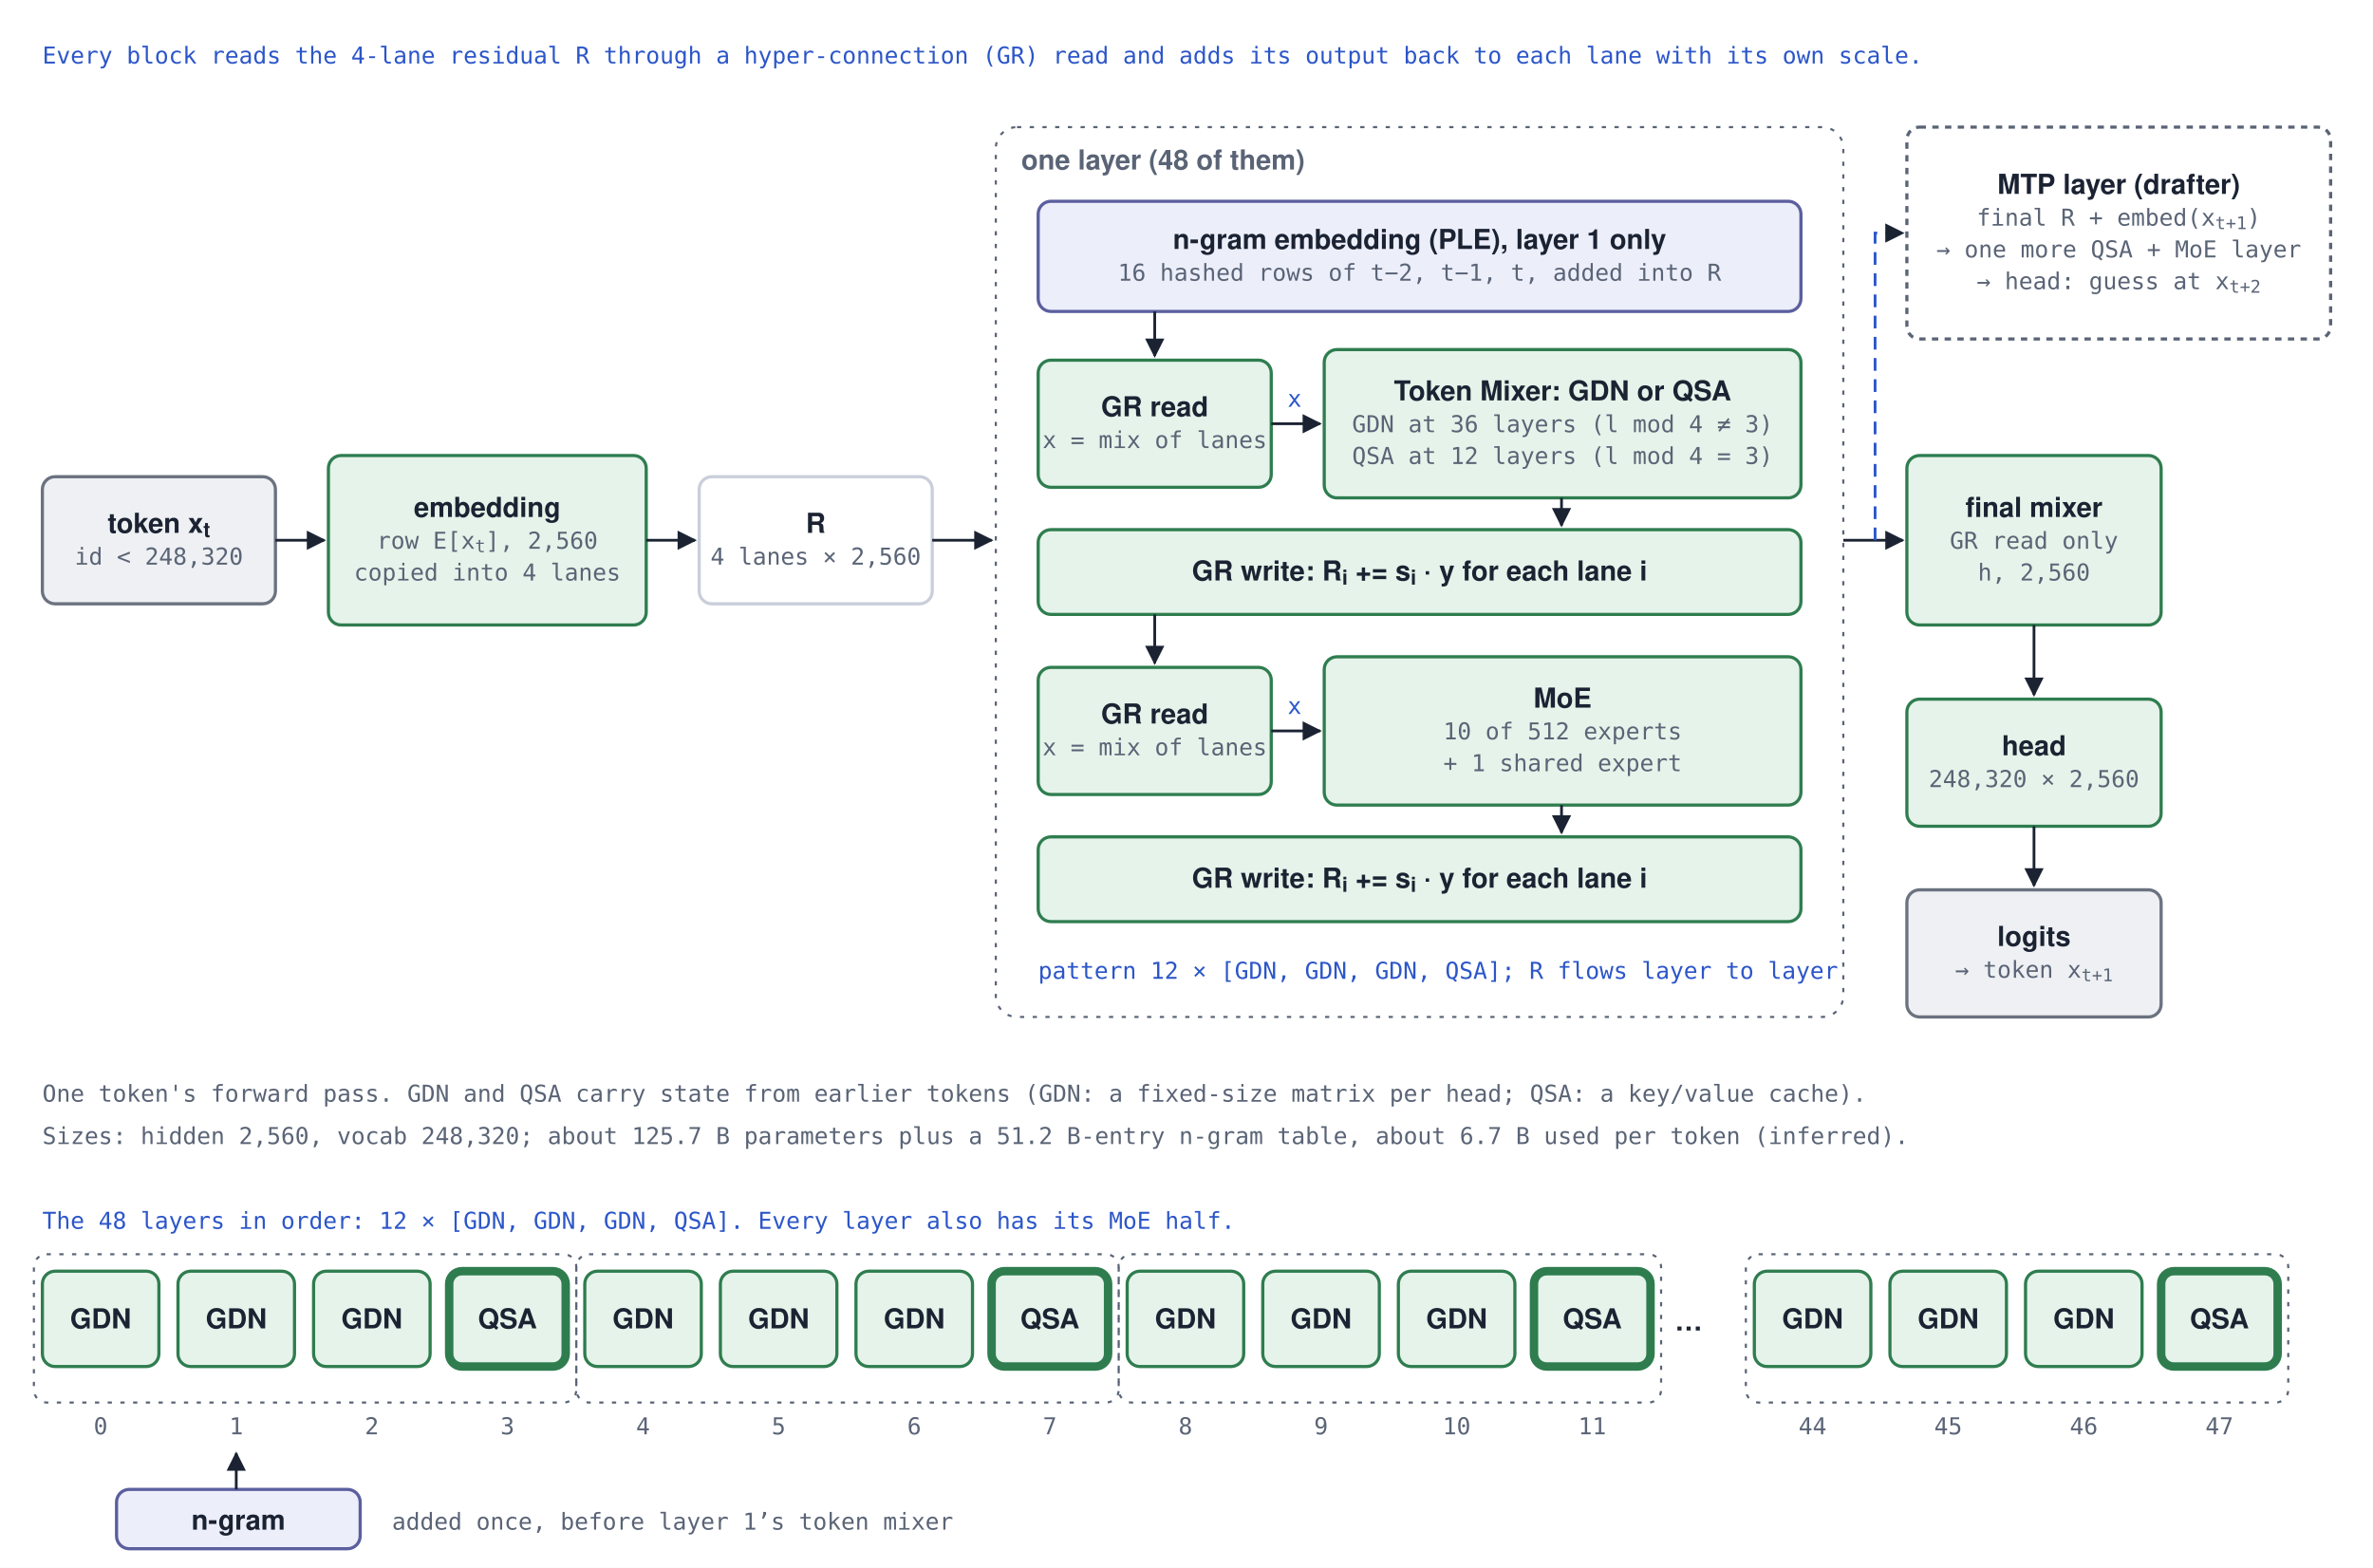
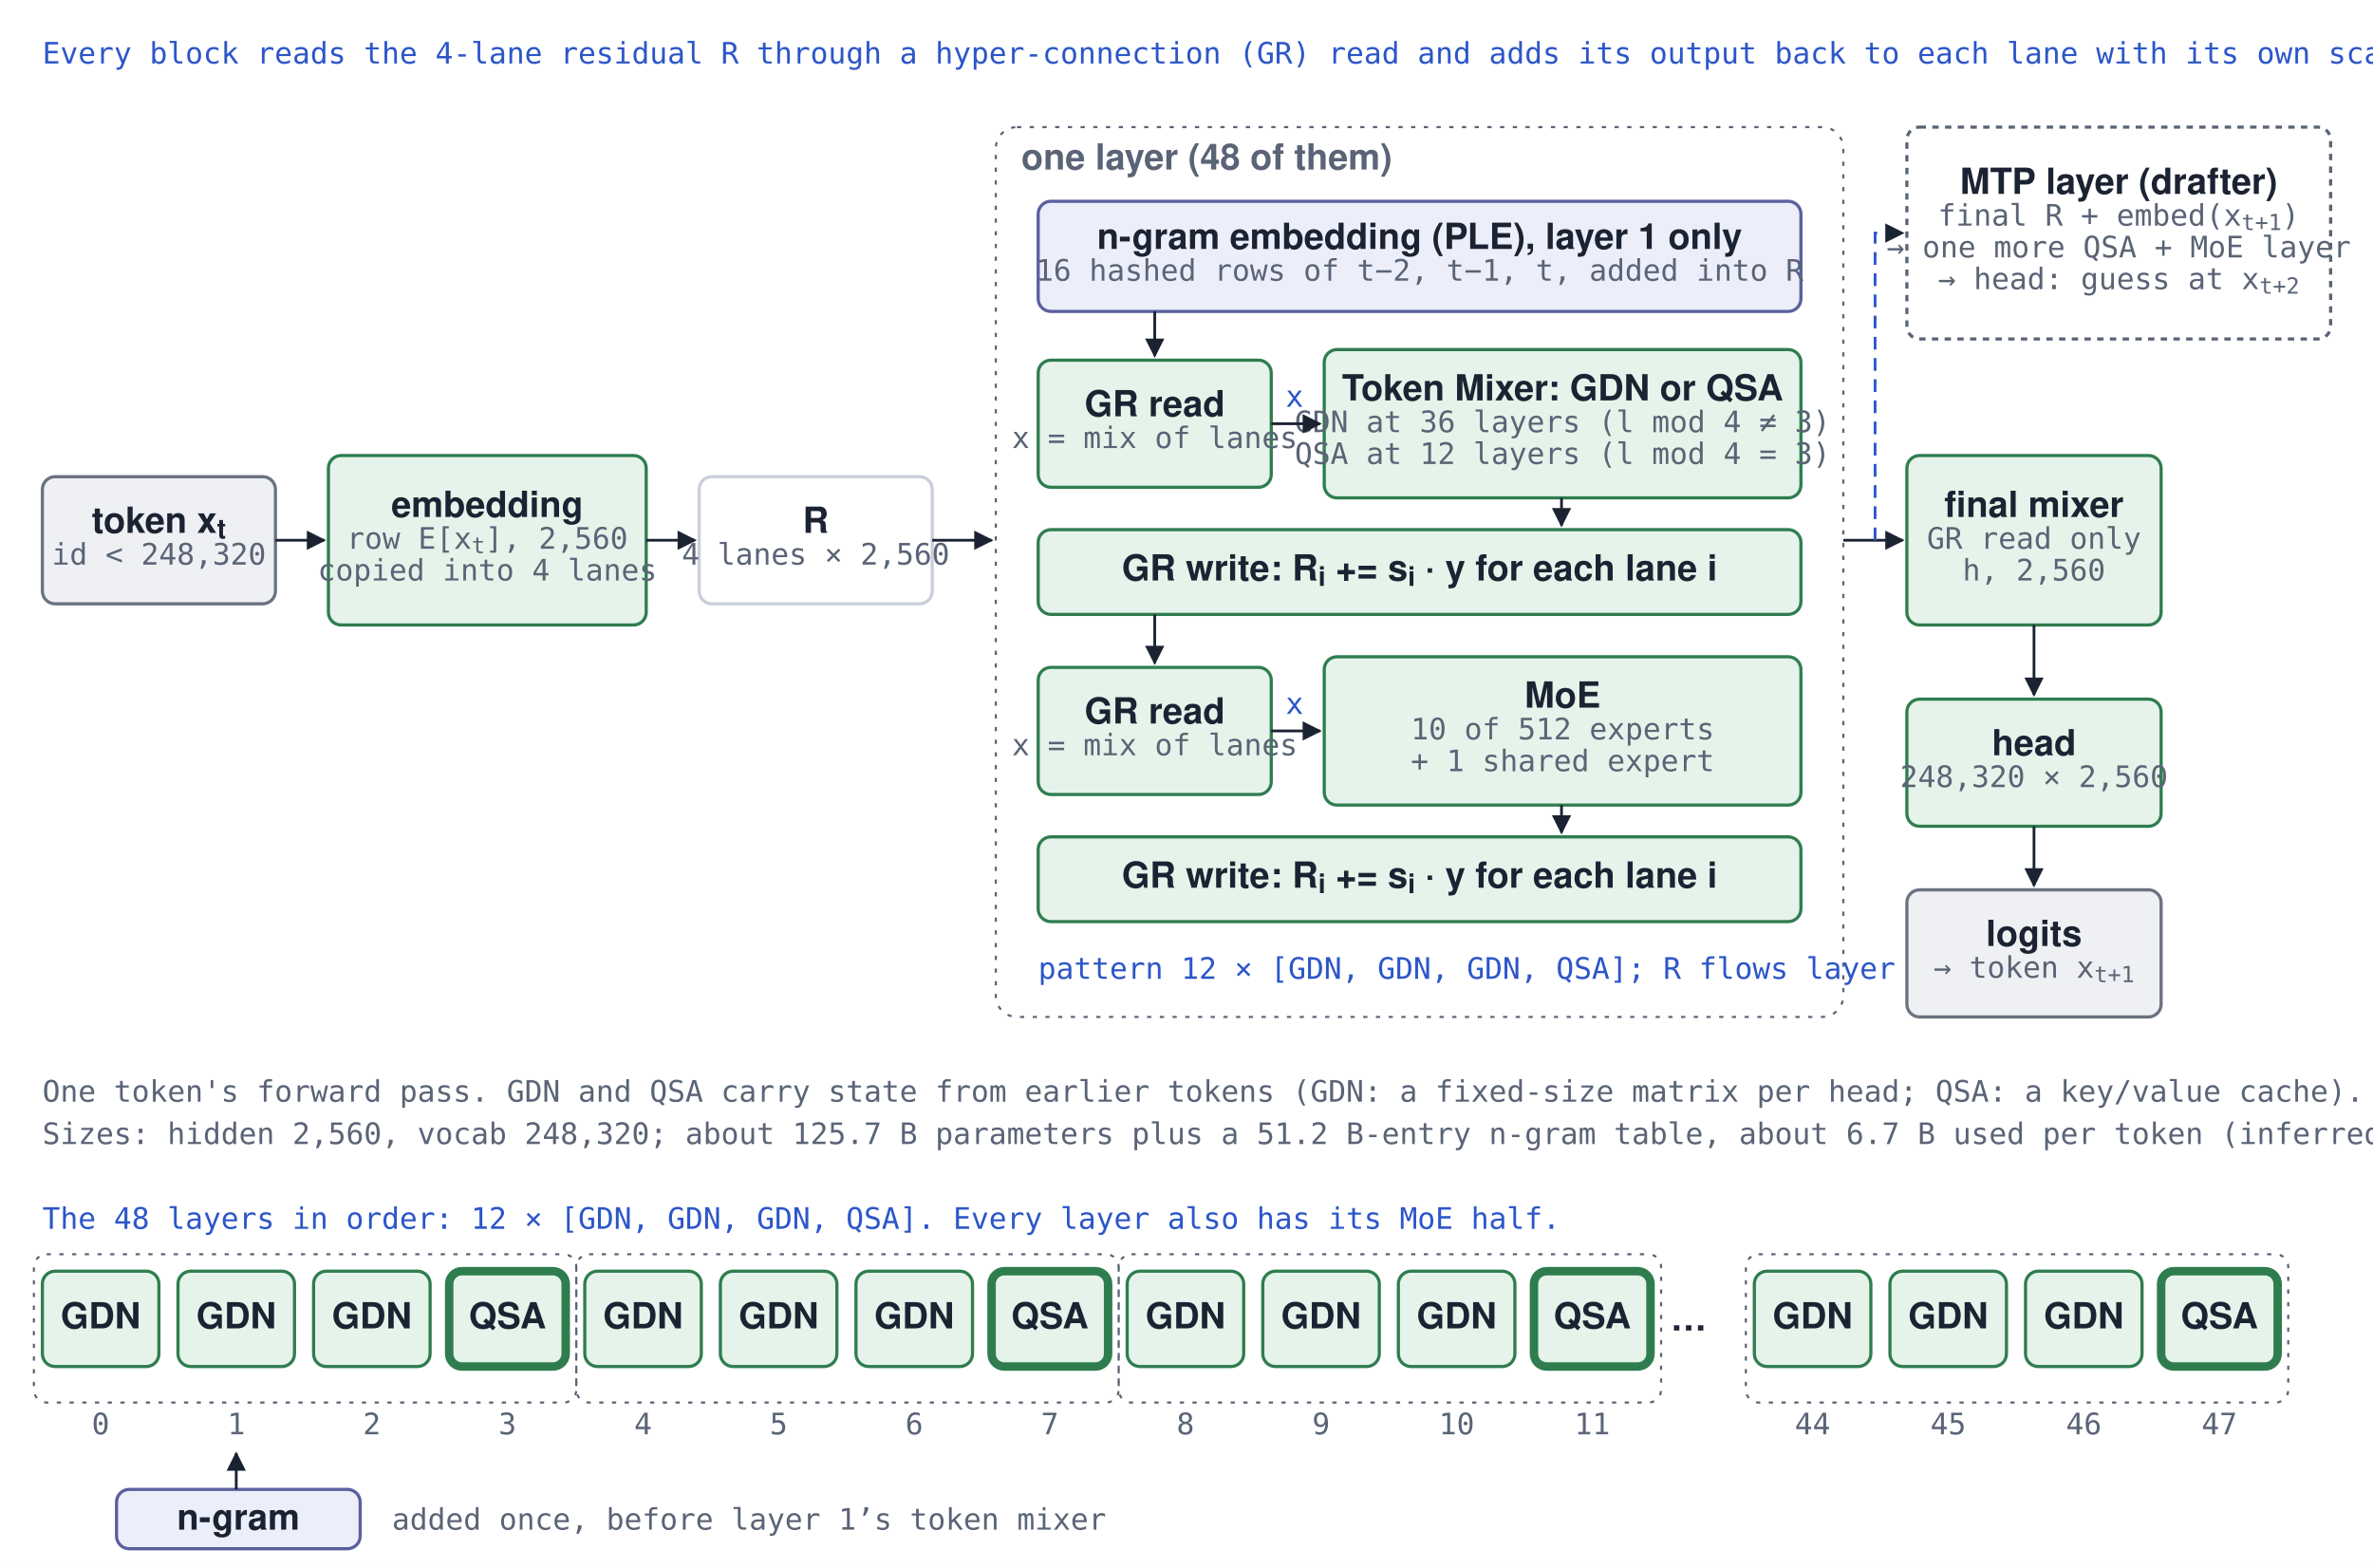
<svg xmlns="http://www.w3.org/2000/svg" viewBox="0 0 1120 740" role="img" aria-label="Flash-Next forward pass for one token: embedding into four residual lanes, 48 layers of a token mixer half and a MoE half each wrapped by a hyper-connection, the n-gram embedding added before layer 1, the final mixer and the head; the MTP layer predicts one more token">
  <rect width="100%" height="100%" fill="#ffffff" />
-   <style>rect.ok{fill:#e5f3ea;stroke:#2f7d4f;stroke-width:1.5}rect.ref{fill:#fbf0dc;stroke:#a86a12;stroke-width:1.5;stroke-dasharray:5 3}rect.mix{fill:#e5f3ea;stroke:#a86a12;stroke-width:1.5;stroke-dasharray:5 3}rect.wt{fill:#eceefa;stroke:#5b5f9e;stroke-width:1.5}rect.dat{fill:#fff;stroke:#c9cfda;stroke-width:1.5}rect.host2{fill:#eef0f3;stroke:#6b7280;stroke-width:1.5}rect.st{fill:#fbf0dc;stroke:#a86a12;stroke-width:1.5}rect.spec{fill:none;stroke:#5a6476;stroke-width:1.5;stroke-dasharray:3 3}rect.bar{fill:#2c56c9}rect.bar2{fill:#b0245e}text.tm{font:600 11px Menlo,monospace;fill:#b0245e}rect.grp{fill:none;stroke:#5a6476;stroke-width:1;stroke-dasharray:2 4}text{fill:#1b2333}text.t{font:600 13px Helvetica,Arial,sans-serif}text.m{font:11px Menlo,monospace;fill:#5a6476}text.al{font:11px Menlo,monospace;fill:#2c56c9}text.gt{font:600 13px Helvetica,Arial,sans-serif;fill:#5a6476}polyline.ar{fill:none;stroke:#1b2333;stroke-width:1.3}polyline.dash{stroke-dasharray:6 4;stroke:#2c56c9}.ahp{fill:#1b2333}</style>
+   <style>rect.ok{fill:#e5f3ea;stroke:#2f7d4f;stroke-width:1.5}rect.ref{fill:#fbf0dc;stroke:#a86a12;stroke-width:1.5;stroke-dasharray:5 3}rect.mix{fill:#e5f3ea;stroke:#a86a12;stroke-width:1.5;stroke-dasharray:5 3}rect.wt{fill:#eceefa;stroke:#5b5f9e;stroke-width:1.5}rect.dat{fill:#fff;stroke:#c9cfda;stroke-width:1.5}rect.host2{fill:#eef0f3;stroke:#6b7280;stroke-width:1.5}rect.st{fill:#fbf0dc;stroke:#a86a12;stroke-width:1.5}rect.spec{fill:none;stroke:#5a6476;stroke-width:1.5;stroke-dasharray:3 3}rect.bar{fill:#2c56c9}rect.bar2{fill:#b0245e}text.tm{font:600 14px Menlo,monospace;fill:#b0245e}rect.grp{fill:none;stroke:#5a6476;stroke-width:1;stroke-dasharray:2 4}text{fill:#1b2333}text.t{font:600 17px Helvetica,Arial,sans-serif}text.m{font:14px Menlo,monospace;fill:#5a6476}text.al{font:14px Menlo,monospace;fill:#2c56c9}text.gt{font:600 17px Helvetica,Arial,sans-serif;fill:#5a6476}polyline.ar{fill:none;stroke:#1b2333;stroke-width:1.3}polyline.dash{stroke-dasharray:6 4;stroke:#2c56c9}.ahp{fill:#1b2333}</style>
  <defs>
    <marker id="ah1" viewBox="0 0 10 10" refX="9" refY="5" markerWidth="7" markerHeight="7" orient="auto-start-reverse">
      <path d="M0,0 L10,5 L0,10 z" class="ahp" />
    </marker>
  </defs>
  <rect class="host2" x="20" y="225" width="110" height="60" rx="6" />
  <text class="t" x="75.0" y="251.5" text-anchor="middle">token x<tspan baseline-shift="sub" font-size="75%">t</tspan>
  </text>
-   <text class="m" x="75.0" y="266.5" text-anchor="middle">id &lt; 248,320</text>
+   <text textLength="98" lengthAdjust="spacingAndGlyphs" class="m" x="75.0" y="266.5" text-anchor="middle">id &lt; 248,320</text>
  <rect class="ok" x="155" y="215" width="150" height="80" rx="6" />
  <text class="t" x="230.0" y="244.0" text-anchor="middle">embedding</text>
  <text class="m" x="230.0" y="259.0" text-anchor="middle">row E[x<tspan baseline-shift="sub" font-size="75%">t</tspan>], 2,560</text>
-   <text class="m" x="230.0" y="274.0" text-anchor="middle">copied into 4 lanes</text>
+   <text textLength="138" lengthAdjust="spacingAndGlyphs" class="m" x="230.0" y="274.0" text-anchor="middle">copied into 4 lanes</text>
  <polyline class="ar" points="130,255 153,255" marker-end="url(#ah1)" />
  <rect class="dat" x="330" y="225" width="110" height="60" rx="6" />
  <text class="t" x="385.0" y="251.5" text-anchor="middle">R</text>
-   <text class="m" x="385.0" y="266.5" text-anchor="middle">4 lanes × 2,560</text>
+   <text textLength="98" lengthAdjust="spacingAndGlyphs" class="m" x="385.0" y="266.5" text-anchor="middle">4 lanes × 2,560</text>
  <polyline class="ar" points="305,255 328,255" marker-end="url(#ah1)" />
  <rect class="grp" x="470" y="60" width="400" height="420" rx="10" />
  <text class="gt" x="482" y="80">one layer (48 of them)</text>
  <rect class="wt" x="490" y="95" width="360" height="52" rx="6" />
  <text class="t" x="670.0" y="117.5" text-anchor="middle">n-gram embedding (PLE), layer 1 only</text>
-   <text class="m" x="670.0" y="132.5" text-anchor="middle">16 hashed rows of t−2, t−1, t, added into R</text>
+   <text textLength="348" lengthAdjust="spacingAndGlyphs" class="m" x="670.0" y="132.5" text-anchor="middle">16 hashed rows of t−2, t−1, t, added into R</text>
  <rect class="ok" x="490" y="170" width="110" height="60" rx="6" />
  <text class="t" x="545.0" y="196.5" text-anchor="middle">GR read</text>
-   <text class="m" x="545.0" y="211.5" text-anchor="middle">x = mix of lanes</text>
+   <text textLength="98" lengthAdjust="spacingAndGlyphs" class="m" x="545.0" y="211.5" text-anchor="middle">x = mix of lanes</text>
  <rect class="ok" x="625" y="165" width="225" height="70" rx="6" />
-   <text class="t" x="737.5" y="189.0" text-anchor="middle">Token Mixer: GDN or QSA</text>
-   <text class="m" x="737.5" y="204.0" text-anchor="middle">GDN at 36 layers (l mod 4 ≠ 3)</text>
-   <text class="m" x="737.5" y="219.0" text-anchor="middle">QSA at 12 layers (l mod 4 = 3)</text>
+   <text textLength="213" lengthAdjust="spacingAndGlyphs" class="t" x="737.5" y="189.0" text-anchor="middle">Token Mixer: GDN or QSA</text>
+   <text textLength="213" lengthAdjust="spacingAndGlyphs" class="m" x="737.5" y="204.0" text-anchor="middle">GDN at 36 layers (l mod 4 ≠ 3)</text>
+   <text textLength="213" lengthAdjust="spacingAndGlyphs" class="m" x="737.5" y="219.0" text-anchor="middle">QSA at 12 layers (l mod 4 = 3)</text>
  <rect class="ok" x="490" y="250" width="360" height="40" rx="6" />
-   <text class="t" x="670.0" y="274.0" text-anchor="middle">GR write: R<tspan baseline-shift="sub" font-size="75%">i</tspan> += s<tspan baseline-shift="sub" font-size="75%">i</tspan> · y for each lane i</text>
+   <text textLength="348" lengthAdjust="spacingAndGlyphs" class="t" x="670.0" y="274.0" text-anchor="middle">GR write: R<tspan baseline-shift="sub" font-size="75%">i</tspan> += s<tspan baseline-shift="sub" font-size="75%">i</tspan> · y for each lane i</text>
  <rect class="ok" x="490" y="315" width="110" height="60" rx="6" />
  <text class="t" x="545.0" y="341.5" text-anchor="middle">GR read</text>
-   <text class="m" x="545.0" y="356.5" text-anchor="middle">x = mix of lanes</text>
+   <text textLength="98" lengthAdjust="spacingAndGlyphs" class="m" x="545.0" y="356.5" text-anchor="middle">x = mix of lanes</text>
  <rect class="ok" x="625" y="310" width="225" height="70" rx="6" />
  <text class="t" x="737.5" y="334.0" text-anchor="middle">MoE</text>
  <text class="m" x="737.5" y="349.0" text-anchor="middle">10 of 512 experts</text>
  <text class="m" x="737.5" y="364.0" text-anchor="middle">+ 1 shared expert</text>
  <rect class="ok" x="490" y="395" width="360" height="40" rx="6" />
-   <text class="t" x="670.0" y="419.0" text-anchor="middle">GR write: R<tspan baseline-shift="sub" font-size="75%">i</tspan> += s<tspan baseline-shift="sub" font-size="75%">i</tspan> · y for each lane i</text>
+   <text textLength="348" lengthAdjust="spacingAndGlyphs" class="t" x="670.0" y="419.0" text-anchor="middle">GR write: R<tspan baseline-shift="sub" font-size="75%">i</tspan> += s<tspan baseline-shift="sub" font-size="75%">i</tspan> · y for each lane i</text>
  <polyline class="ar" points="600,200 623,200" marker-end="url(#ah1)" />
  <text class="al" x="611" y="192" text-anchor="middle">x</text>
  <polyline class="ar" points="737,235 737,248" marker-end="url(#ah1)" />
  <polyline class="ar" points="600,345 623,345" marker-end="url(#ah1)" />
  <text class="al" x="611" y="337" text-anchor="middle">x</text>
  <polyline class="ar" points="737,380 737,393" marker-end="url(#ah1)" />
  <polyline class="ar" points="545,147 545,168" marker-end="url(#ah1)" />
  <polyline class="ar" points="545,290 545,313" marker-end="url(#ah1)" />
-   <text class="al" x="490" y="462" text-anchor="start">pattern 12 × [GDN, GDN, GDN, QSA]; R flows layer to layer</text>
+   <text textLength="374" lengthAdjust="spacingAndGlyphs" class="al" x="490" y="462" text-anchor="start">pattern 12 × [GDN, GDN, GDN, QSA]; R flows layer to layer</text>
  <polyline class="ar" points="440,255 468,255" marker-end="url(#ah1)" />
  <rect class="ok" x="900" y="215" width="120" height="80" rx="6" />
  <text class="t" x="960.0" y="244.0" text-anchor="middle">final mixer</text>
  <text class="m" x="960.0" y="259.0" text-anchor="middle">GR read only</text>
  <text class="m" x="960.0" y="274.0" text-anchor="middle">h, 2,560</text>
  <polyline class="ar" points="870,255 898,255" marker-end="url(#ah1)" />
  <rect class="ok" x="900" y="330" width="120" height="60" rx="6" />
  <text class="t" x="960.0" y="356.5" text-anchor="middle">head</text>
-   <text class="m" x="960.0" y="371.5" text-anchor="middle">248,320 × 2,560</text>
+   <text textLength="108" lengthAdjust="spacingAndGlyphs" class="m" x="960.0" y="371.5" text-anchor="middle">248,320 × 2,560</text>
  <polyline class="ar" points="960,295 960,328" marker-end="url(#ah1)" />
  <rect class="host2" x="900" y="420" width="120" height="60" rx="6" />
  <text class="t" x="960.0" y="446.5" text-anchor="middle">logits</text>
  <text class="m" x="960.0" y="461.5" text-anchor="middle">→ token x<tspan baseline-shift="sub" font-size="75%">t+1</tspan>
  </text>
  <polyline class="ar" points="960,390 960,418" marker-end="url(#ah1)" />
  <rect class="spec" x="900" y="60" width="200" height="100" rx="6" />
  <text class="t" x="1000.0" y="91.5" text-anchor="middle">MTP layer (drafter)</text>
  <text class="m" x="1000.0" y="106.5" text-anchor="middle">final R + embed(x<tspan baseline-shift="sub" font-size="75%">t+1</tspan>)</text>
-   <text class="m" x="1000.0" y="121.5" text-anchor="middle">→ one more QSA + MoE layer</text>
+   <text textLength="188" lengthAdjust="spacingAndGlyphs" class="m" x="1000.0" y="121.5" text-anchor="middle">→ one more QSA + MoE layer</text>
  <text class="m" x="1000.0" y="136.5" text-anchor="middle">→ head: guess at x<tspan baseline-shift="sub" font-size="75%">t+2</tspan>
  </text>
  <polyline class="ar dash" points="885,255 885,110 898,110" marker-end="url(#ah1)" />
-   <text class="al" x="20" y="30" text-anchor="start">Every block reads the 4-lane residual R through a hyper-connection (GR) read and adds its output back to each lane with its own scale.</text>
-   <text class="m" x="20" y="520" text-anchor="start">One token's forward pass. GDN and QSA carry state from earlier tokens (GDN: a fixed-size matrix per head; QSA: a key/value cache).</text>
-   <text class="m" x="20" y="540" text-anchor="start">Sizes: hidden 2,560, vocab 248,320; about 125.7 B parameters plus a 51.2 B-entry n-gram table, about 6.7 B used per token (inferred).</text>
+   <text textLength="1085" lengthAdjust="spacingAndGlyphs" class="al" x="20" y="30" text-anchor="start">Every block reads the 4-lane residual R through a hyper-connection (GR) read and adds its output back to each lane with its own scale.</text>
+   <text textLength="1085" lengthAdjust="spacingAndGlyphs" class="m" x="20" y="520" text-anchor="start">One token's forward pass. GDN and QSA carry state from earlier tokens (GDN: a fixed-size matrix per head; QSA: a key/value cache).</text>
+   <text textLength="1085" lengthAdjust="spacingAndGlyphs" class="m" x="20" y="540" text-anchor="start">Sizes: hidden 2,560, vocab 248,320; about 125.7 B parameters plus a 51.2 B-entry n-gram table, about 6.7 B used per token (inferred).</text>
  <text class="al" x="20" y="580">The 48 layers in order: 12 × [GDN, GDN, GDN, QSA]. Every layer also has its MoE half.</text>
  <rect class="grp" x="16" y="592" width="256" height="70" rx="6" />
  <rect class="ok" x="20" y="600" width="55" height="45" rx="6" style="stroke-width:1.5" />
  <text class="t" x="47.5" y="627" text-anchor="middle">GDN</text>
  <text class="m" x="47.5" y="677" text-anchor="middle">0</text>
  <rect class="ok" x="84" y="600" width="55" height="45" rx="6" style="stroke-width:1.5" />
  <text class="t" x="111.5" y="627" text-anchor="middle">GDN</text>
  <text class="m" x="111.5" y="677" text-anchor="middle">1</text>
  <rect class="ok" x="148" y="600" width="55" height="45" rx="6" style="stroke-width:1.5" />
  <text class="t" x="175.5" y="627" text-anchor="middle">GDN</text>
  <text class="m" x="175.5" y="677" text-anchor="middle">2</text>
  <rect class="ok" x="212" y="600" width="55" height="45" rx="6" style="stroke-width:4" />
  <text class="t" x="239.5" y="627" text-anchor="middle">QSA</text>
  <text class="m" x="239.5" y="677" text-anchor="middle">3</text>
  <rect class="grp" x="272" y="592" width="256" height="70" rx="6" />
  <rect class="ok" x="276" y="600" width="55" height="45" rx="6" style="stroke-width:1.5" />
  <text class="t" x="303.5" y="627" text-anchor="middle">GDN</text>
  <text class="m" x="303.5" y="677" text-anchor="middle">4</text>
  <rect class="ok" x="340" y="600" width="55" height="45" rx="6" style="stroke-width:1.5" />
  <text class="t" x="367.5" y="627" text-anchor="middle">GDN</text>
  <text class="m" x="367.5" y="677" text-anchor="middle">5</text>
  <rect class="ok" x="404" y="600" width="55" height="45" rx="6" style="stroke-width:1.5" />
  <text class="t" x="431.5" y="627" text-anchor="middle">GDN</text>
  <text class="m" x="431.5" y="677" text-anchor="middle">6</text>
  <rect class="ok" x="468" y="600" width="55" height="45" rx="6" style="stroke-width:4" />
  <text class="t" x="495.5" y="627" text-anchor="middle">QSA</text>
  <text class="m" x="495.5" y="677" text-anchor="middle">7</text>
  <rect class="grp" x="528" y="592" width="256" height="70" rx="6" />
  <rect class="ok" x="532" y="600" width="55" height="45" rx="6" style="stroke-width:1.5" />
  <text class="t" x="559.5" y="627" text-anchor="middle">GDN</text>
  <text class="m" x="559.5" y="677" text-anchor="middle">8</text>
  <rect class="ok" x="596" y="600" width="55" height="45" rx="6" style="stroke-width:1.5" />
  <text class="t" x="623.5" y="627" text-anchor="middle">GDN</text>
  <text class="m" x="623.5" y="677" text-anchor="middle">9</text>
  <rect class="ok" x="660" y="600" width="55" height="45" rx="6" style="stroke-width:1.5" />
  <text class="t" x="687.5" y="627" text-anchor="middle">GDN</text>
  <text class="m" x="687.5" y="677" text-anchor="middle">10</text>
  <rect class="ok" x="724" y="600" width="55" height="45" rx="6" style="stroke-width:4" />
  <text class="t" x="751.5" y="627" text-anchor="middle">QSA</text>
  <text class="m" x="751.5" y="677" text-anchor="middle">11</text>
  <rect class="grp" x="824" y="592" width="256" height="70" rx="6" />
  <rect class="ok" x="828" y="600" width="55" height="45" rx="6" style="stroke-width:1.5" />
  <text class="t" x="855.5" y="627" text-anchor="middle">GDN</text>
  <text class="m" x="855.5" y="677" text-anchor="middle">44</text>
  <rect class="ok" x="892" y="600" width="55" height="45" rx="6" style="stroke-width:1.5" />
  <text class="t" x="919.5" y="627" text-anchor="middle">GDN</text>
  <text class="m" x="919.5" y="677" text-anchor="middle">45</text>
  <rect class="ok" x="956" y="600" width="55" height="45" rx="6" style="stroke-width:1.5" />
  <text class="t" x="983.5" y="627" text-anchor="middle">GDN</text>
  <text class="m" x="983.5" y="677" text-anchor="middle">46</text>
  <rect class="ok" x="1020" y="600" width="55" height="45" rx="6" style="stroke-width:4" />
  <text class="t" x="1047.5" y="627" text-anchor="middle">QSA</text>
  <text class="m" x="1047.5" y="677" text-anchor="middle">47</text>
  <text class="t" x="797" y="628" text-anchor="middle">…</text>
  <rect class="wt" x="55" y="703" width="115" height="28" rx="6" />
  <text class="t" x="112.5" y="722" text-anchor="middle">n-gram</text>
  <polyline class="ar" points="111.5,703 111.5,686" marker-end="url(#ah1)" />
  <text class="m" x="185" y="722">added once, before layer 1’s token mixer</text>
</svg>
